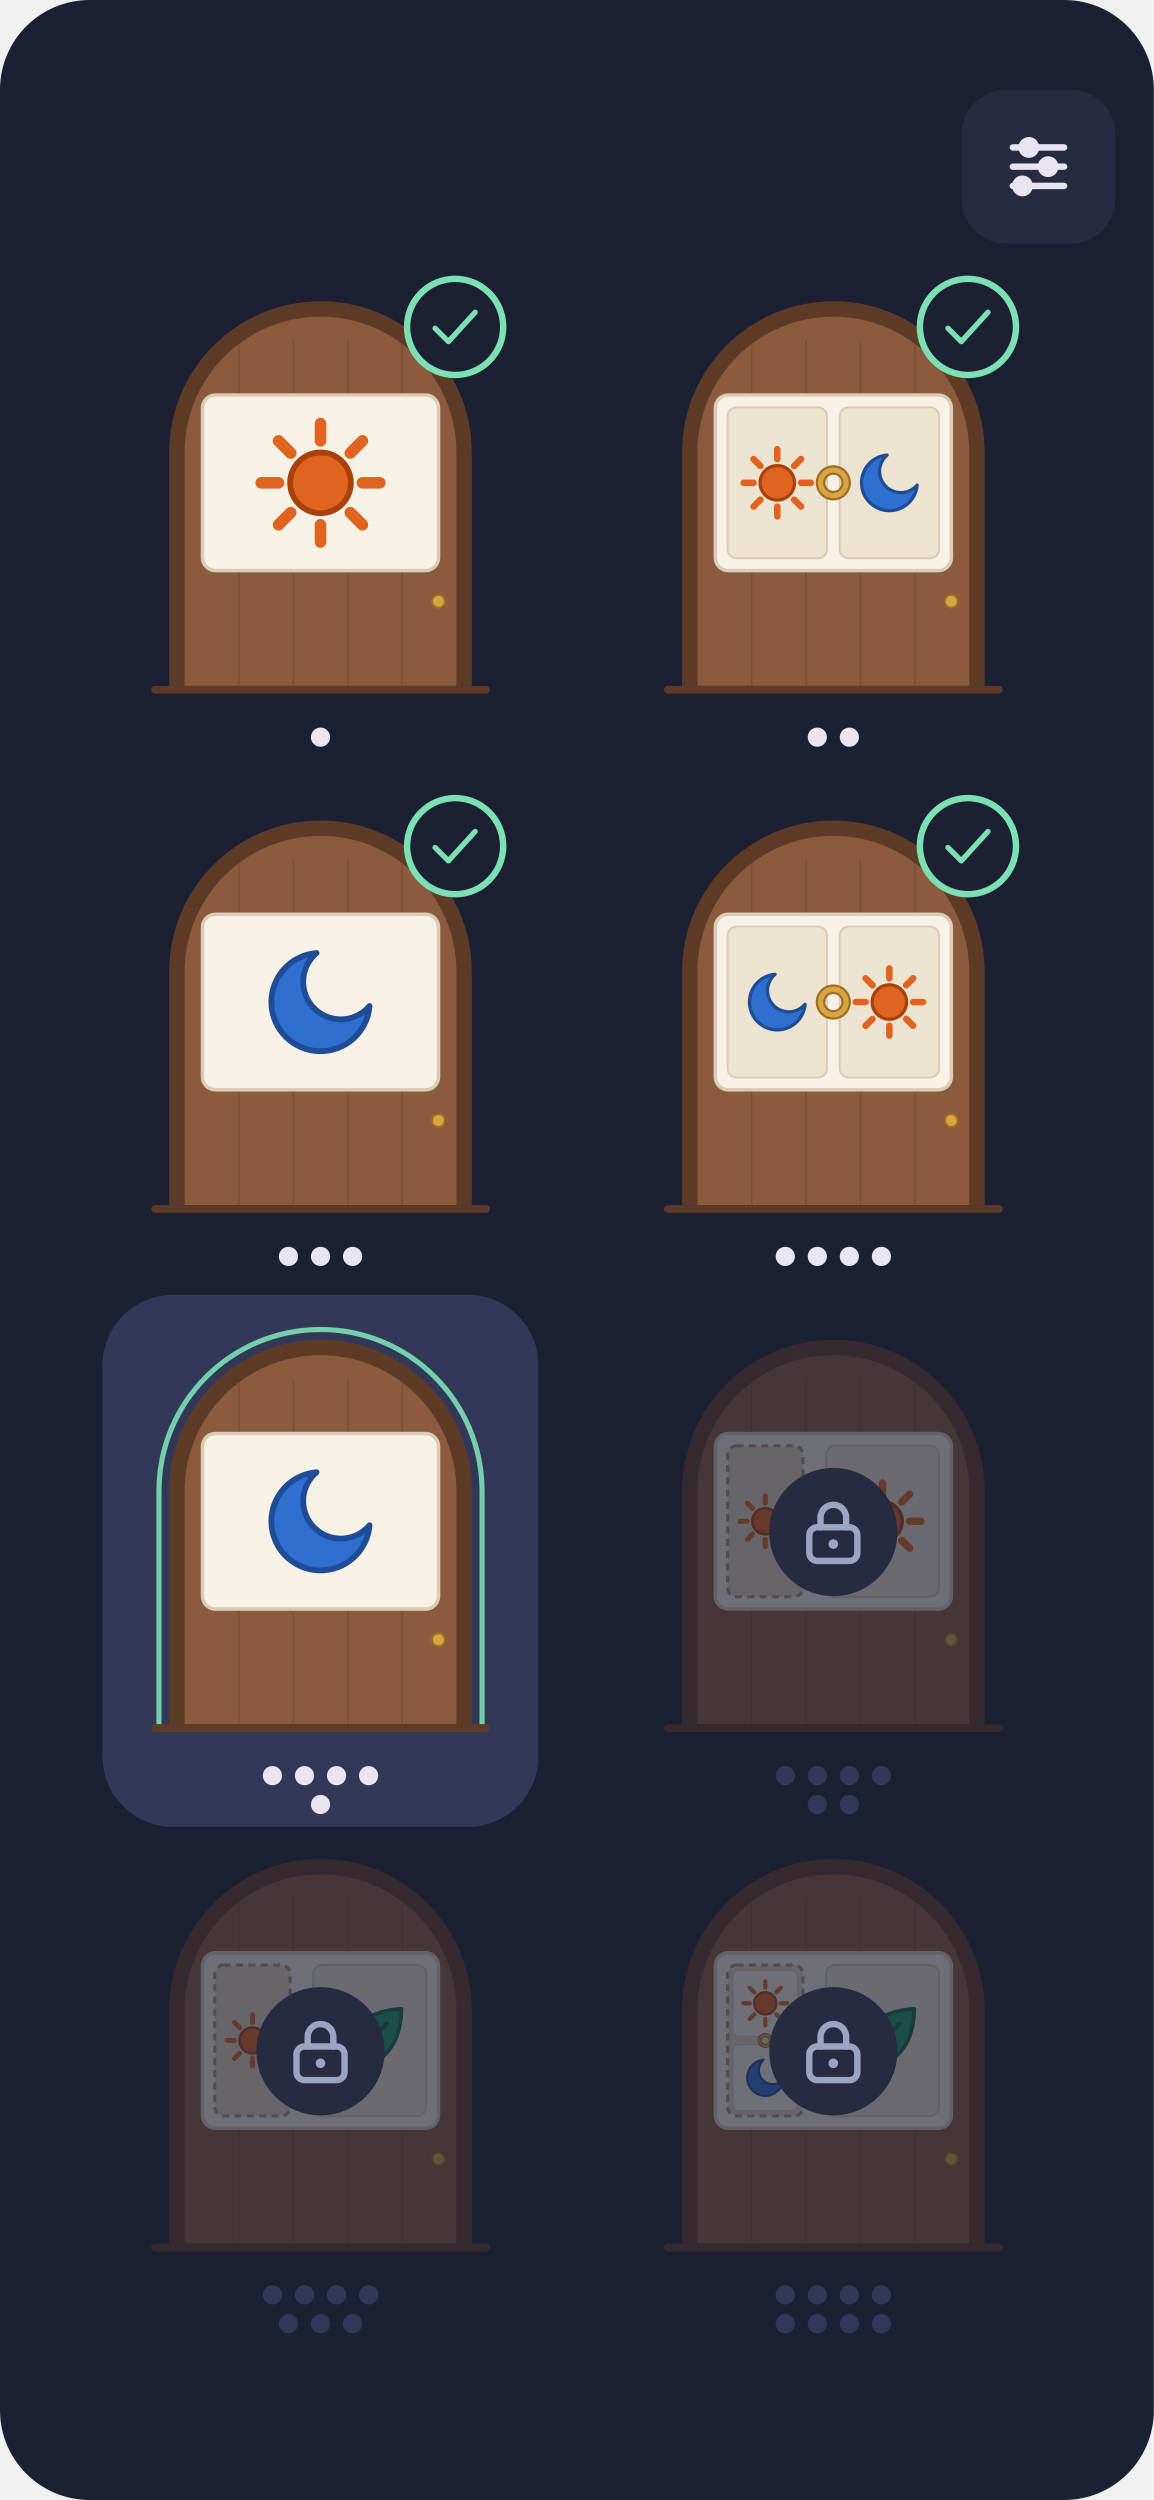
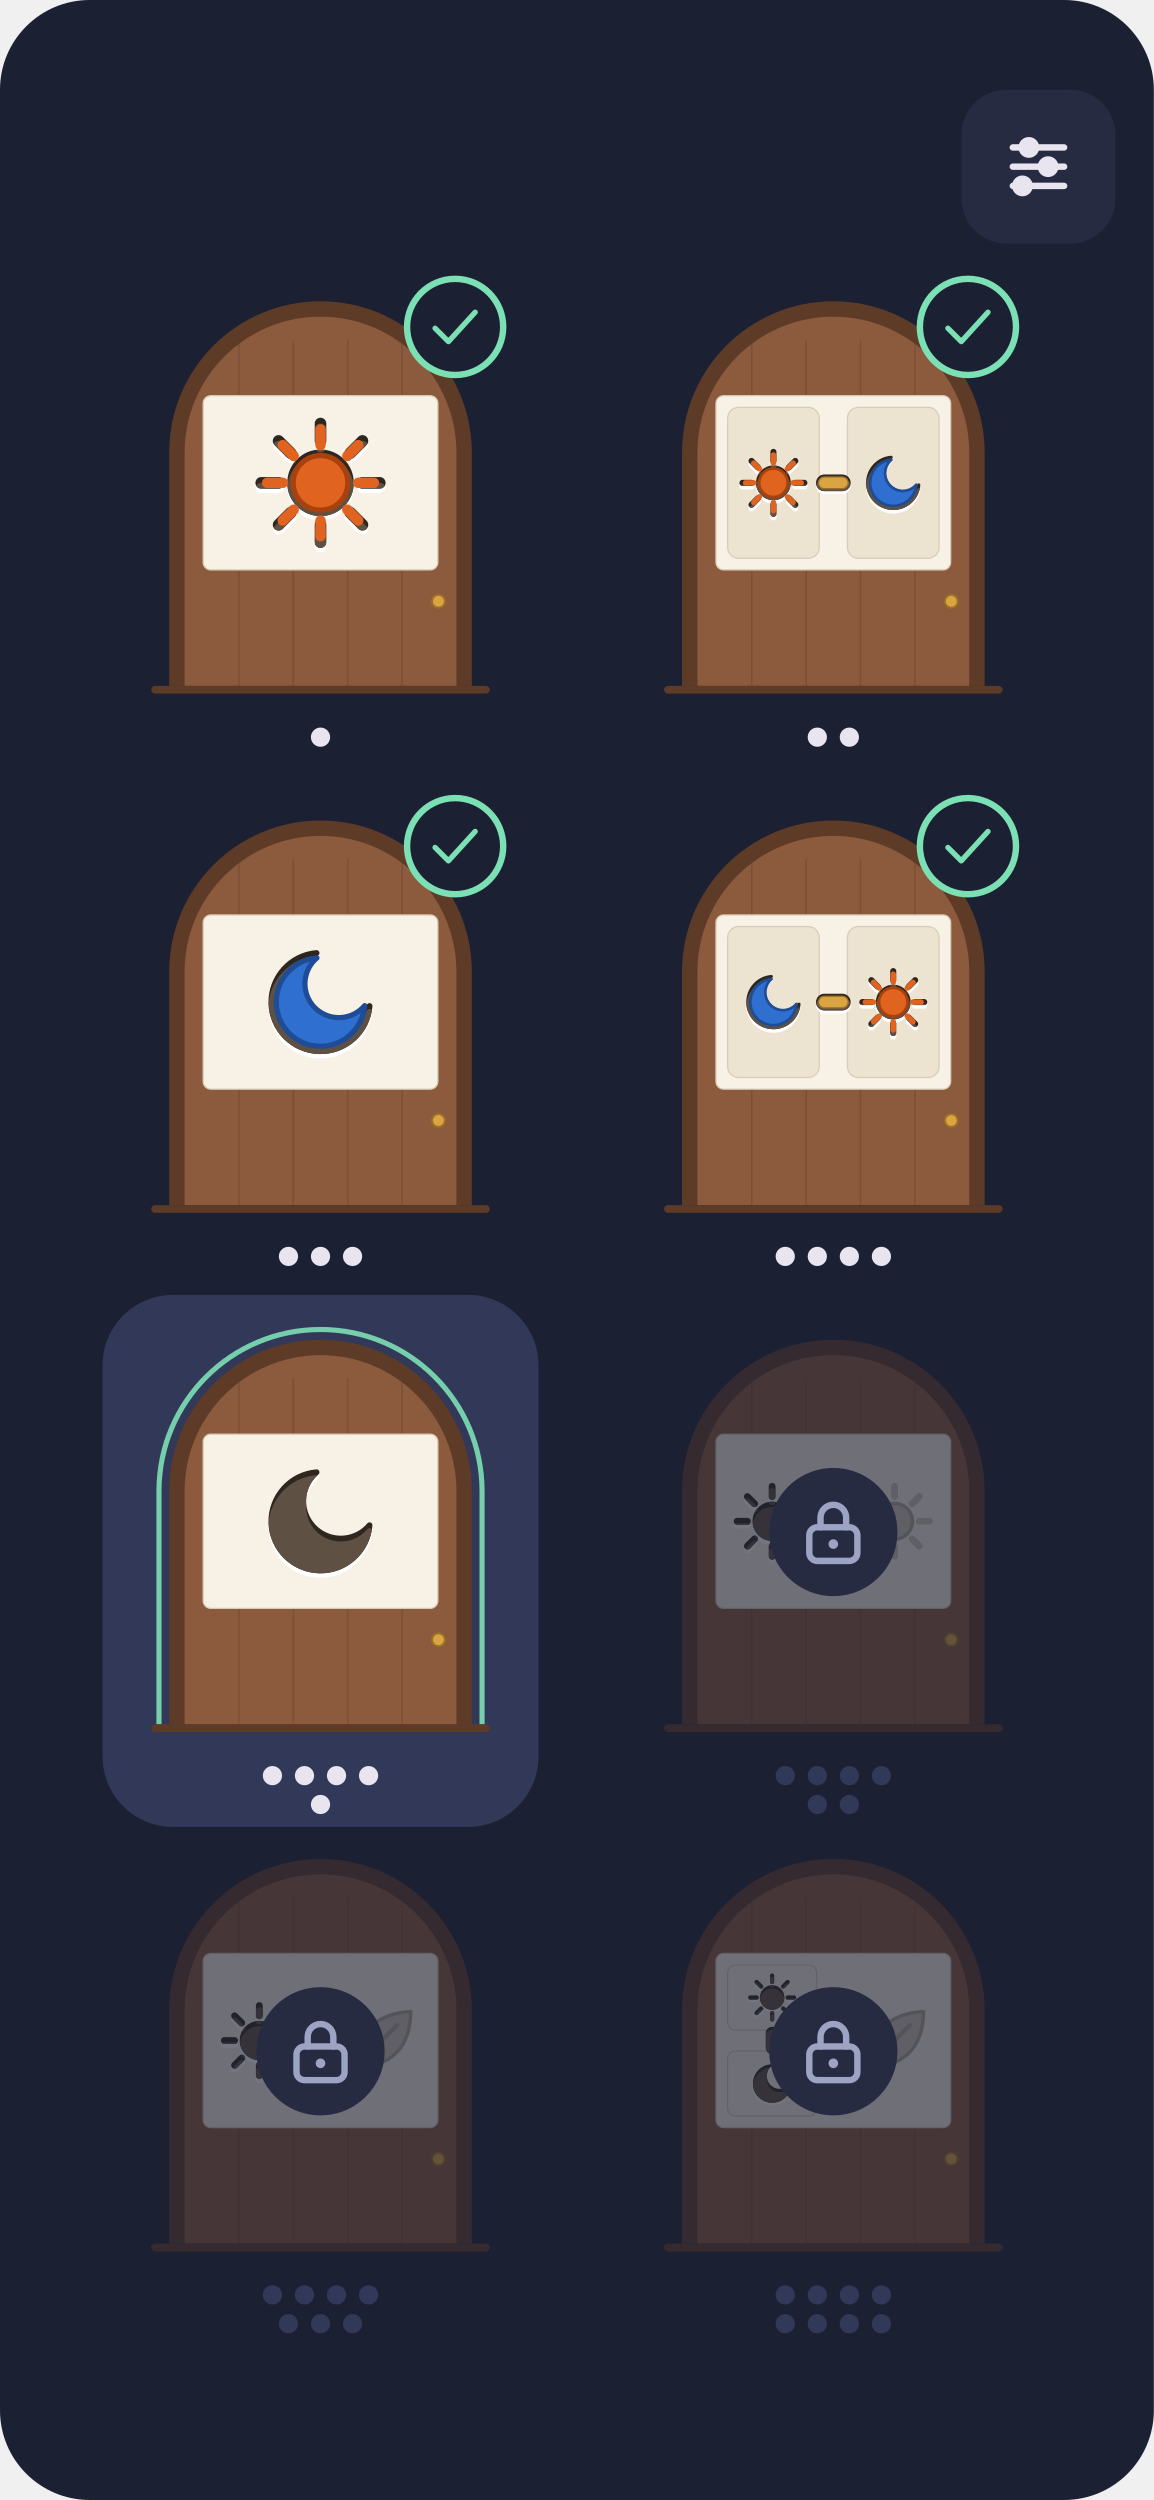
<svg xmlns="http://www.w3.org/2000/svg" viewBox="0 0 360 780" width="360" height="780">
  <rect width="360" height="780" rx="28" fill="#1C2033" />
  <rect x="300" y="28" width="48" height="48" rx="14" fill="#262B42" />
  <g transform="translate(312.00 40.00) scale(1)" fill="none" stroke="#E8E4F0" stroke-width="2" stroke-linecap="round" stroke-linejoin="round">
    <path d="M4 6h16M4 12h16M4 18h16" />
    <circle cx="9" cy="6" r="2.25" fill="#E8E4F0" />
    <circle cx="15" cy="12" r="2.25" fill="#E8E4F0" />
    <circle cx="7" cy="18" r="2.25" fill="#E8E4F0" />
  </g>
  <g transform="translate(100 214) scale(0.4) translate(-100 -214)">
    <path d="M-18.0 214V32.0a118.0 118.0 0 0 1 236 0V214Z" fill="#5E3B27" />
    <path d="M-6.0 214V32.0a106.0 106.0 0 0 1 212 0V214Z" fill="#8C5A3C" />
    <path d="M36.4 -56.0V214" stroke="#5E3B27" stroke-width="1.2" opacity=".35" />
    <path d="M78.8 -56.0V214" stroke="#5E3B27" stroke-width="1.2" opacity=".35" />
    <path d="M121.2 -56.0V214" stroke="#5E3B27" stroke-width="1.2" opacity=".35" />
    <path d="M163.6 -56.0V214" stroke="#5E3B27" stroke-width="1.2" opacity=".35" />
-     <rect x="7.96" y="-12.84" width="184.08" height="136.88" rx="10.00" fill="#F7F1E6" stroke="#D9CDB8" stroke-width="2.74" />
-     <g transform="translate(45.85 1.45) scale(2.2562)">
-       <path d="M24 3.5v6M24 38.5v6M3.5 24h6M38.5 24h6M9.5 9.5l4.2 4.2M34.3 34.3l4.2 4.2M9.5 38.5l4.2-4.2M34.3 13.7l4.2-4.2" fill="none" stroke="#E0631F" stroke-width="4" stroke-linecap="round" />
-       <circle cx="24" cy="24" r="10.5" fill="#E0631F" stroke="#A8410C" stroke-width="2" />
-     </g>
+     <svg x="7.96" y="-12.84" width="184.08" height="136.88" viewBox="0 0 184.08 136.88">
+       <rect x="0.5" y="0.5" width="183.08" height="135.88" rx="6" fill="#F7F1E6" stroke="#D9CDB8" />
+       <g class="cut">
+         <mask id="kd-cut-80" maskUnits="userSpaceOnUse" x="-1000" y="-1000" width="3000" height="3000">
+           <g transform="translate(37.89 14.29) scale(2.2562)">
+             <path d="M24 3.5v6M24 38.5v6M3.5 24h6M38.5 24h6M9.5 9.5l4.2 4.2M34.3 34.3l4.2 4.2M9.5 38.5l4.2-4.2M34.3 13.7l4.2-4.2" fill="none" stroke="#fff" stroke-width="4" stroke-linecap="round" />
+             <circle cx="24" cy="24" r="10.5" fill="#fff" stroke="#fff" stroke-width="2" />
+           </g>
+         </mask>
+         <g transform="translate(37.89 17.79) scale(2.2562)">
+           <path d="M24 3.5v6M24 38.5v6M3.5 24h6M38.5 24h6M9.5 9.5l4.2 4.2M34.3 34.3l4.2 4.2M9.5 38.5l4.2-4.2M34.3 13.7l4.2-4.2" fill="none" stroke="#FFFFFF" stroke-width="4" stroke-linecap="round" />
+           <circle cx="24" cy="24" r="10.5" fill="#FFFFFF" stroke="#FFFFFF" stroke-width="2" />
+         </g>
+         <g transform="translate(37.89 14.29) scale(2.2562)">
+           <path d="M24 3.5v6M24 38.5v6M3.5 24h6M38.5 24h6M9.5 9.5l4.2 4.2M34.3 34.3l4.2 4.2M9.5 38.5l4.2-4.2M34.3 13.7l4.2-4.2" fill="none" stroke="#2E261F" stroke-width="4" stroke-linecap="round" />
+           <circle cx="24" cy="24" r="10.5" fill="#2E261F" stroke="#2E261F" stroke-width="2" />
+         </g>
+         <g mask="url(#kd-cut-80)">
+           <g transform="translate(37.89 18.84) scale(2.2562)">
+             <path d="M24 3.5v6M24 38.5v6M3.5 24h6M38.5 24h6M9.5 9.5l4.2 4.2M34.3 34.3l4.2 4.2M9.5 38.5l4.2-4.2M34.3 13.7l4.2-4.2" fill="none" stroke="#5E5143" stroke-width="4" stroke-linecap="round" />
+             <circle cx="24" cy="24" r="10.5" fill="#5E5143" stroke="#5E5143" stroke-width="2" />
+           </g>
+         </g>
+         <g class="seated">
+           <g transform="translate(43.31 19.71) scale(2.0306)">
+             <path d="M24 3.5v6M24 38.5v6M3.5 24h6M38.5 24h6M9.5 9.5l4.2 4.2M34.3 34.3l4.2 4.2M9.5 38.5l4.2-4.2M34.3 13.7l4.2-4.2" fill="none" stroke="#E0631F" stroke-width="4" stroke-linecap="round" />
+             <circle cx="24" cy="24" r="10.5" fill="#E0631F" stroke="#A8410C" stroke-width="2" />
+           </g>
+         </g>
+       </g>
+     </svg>
    <circle cx="192.0" cy="148.0" r="5" fill="#D9A441" stroke="#9C7024" stroke-width="1.5" />
    <rect x="-32.0" y="214" width="264" height="6" rx="3" fill="#5E3B27" />
  </g>
  <circle cx="142" cy="102" r="15" fill="#1C2033" stroke="#7CE0B5" stroke-width="2" />
  <g transform="translate(132.00 92.00) scale(0.8333)" fill="none" stroke="#7CE0B5" stroke-width="2" stroke-linecap="round" stroke-linejoin="round">
    <path d="M4.5 12.5l5 5 10-11" />
  </g>
  <circle cx="100" cy="230" r="3" fill="#E8E4F0" />
  <g transform="translate(260 214) scale(0.4) translate(-260 -214)">
    <path d="M142.0 214V32.0a118.0 118.0 0 0 1 236 0V214Z" fill="#5E3B27" />
    <path d="M154.0 214V32.0a106.0 106.0 0 0 1 212 0V214Z" fill="#8C5A3C" />
    <path d="M196.4 -56.0V214" stroke="#5E3B27" stroke-width="1.2" opacity=".35" />
    <path d="M238.8 -56.0V214" stroke="#5E3B27" stroke-width="1.2" opacity=".35" />
    <path d="M281.2 -56.0V214" stroke="#5E3B27" stroke-width="1.2" opacity=".35" />
    <path d="M323.6 -56.0V214" stroke="#5E3B27" stroke-width="1.2" opacity=".35" />
-     <rect x="167.96" y="-12.84" width="184.08" height="136.88" rx="10.00" fill="#F7F1E6" stroke="#D9CDB8" stroke-width="2.74" />
-     <rect x="177.54" y="-3.26" width="77.51" height="117.72" rx="7.00" fill="#EDE3D1" stroke="#D9CDB8" stroke-width="1.55" />
-     <g transform="translate(185.63 24.94) scale(1.2776)">
-       <path d="M24 3.5v6M24 38.5v6M3.5 24h6M38.5 24h6M9.5 9.5l4.2 4.2M34.3 34.3l4.2 4.2M9.5 38.5l4.2-4.2M34.3 13.7l4.2-4.2" fill="none" stroke="#E0631F" stroke-width="4" stroke-linecap="round" />
-       <circle cx="24" cy="24" r="10.5" fill="#E0631F" stroke="#A8410C" stroke-width="2" />
-     </g>
-     <rect x="264.95" y="-3.26" width="77.51" height="117.72" rx="7.00" fill="#EDE3D1" stroke="#D9CDB8" stroke-width="1.55" />
-     <g transform="translate(273.04 24.94) scale(1.2776)">
-       <path d="M22.63 7.05A17 17 0 1 0 40.95 25.37A13 13 0 1 1 22.63 7.05Z" fill="#2F6FD0" stroke="#1E4C96" stroke-width="2" stroke-linejoin="round" />
-     </g>
-     <circle cx="260.00" cy="55.60" r="10.01" fill="none" stroke="#9C7024" stroke-width="7.50" />
-     <circle cx="260.00" cy="55.60" r="10.01" fill="none" stroke="#D9A441" stroke-width="4.00" />
+     <svg x="167.96" y="-12.84" width="184.08" height="136.88" viewBox="0 0 184.08 136.88">
+       <rect x="0.5" y="0.5" width="183.08" height="135.88" rx="6" fill="#F7F1E6" stroke="#D9CDB8" />
+       <g class="pair">
+         <rect x="9.58" y="9.58" width="71.46" height="117.72" rx="8.58" fill="#EDE3D1" stroke="#D9CDB8" />
+         <g class="cut">
+           <mask id="kd-cut-82" maskUnits="userSpaceOnUse" x="-1000" y="-1000" width="3000" height="3000">
+             <g transform="translate(17.04 40.17) scale(1.1779)">
+               <path d="M24 3.5v6M24 38.5v6M3.5 24h6M38.5 24h6M9.5 9.5l4.2 4.2M34.3 34.3l4.2 4.2M9.5 38.5l4.2-4.2M34.3 13.7l4.2-4.2" fill="none" stroke="#fff" stroke-width="4" stroke-linecap="round" />
+               <circle cx="24" cy="24" r="10.5" fill="#fff" stroke="#fff" stroke-width="2" />
+             </g>
+           </mask>
+           <g transform="translate(17.04 43) scale(1.1779)">
+             <path d="M24 3.5v6M24 38.5v6M3.5 24h6M38.5 24h6M9.5 9.5l4.2 4.2M34.3 34.3l4.2 4.2M9.5 38.5l4.2-4.2M34.3 13.7l4.2-4.2" fill="none" stroke="#FFFFFF" stroke-width="4" stroke-linecap="round" />
+             <circle cx="24" cy="24" r="10.5" fill="#FFFFFF" stroke="#FFFFFF" stroke-width="2" />
+           </g>
+           <g transform="translate(17.04 40.17) scale(1.1779)">
+             <path d="M24 3.5v6M24 38.5v6M3.5 24h6M38.5 24h6M9.5 9.5l4.2 4.2M34.3 34.3l4.2 4.2M9.5 38.5l4.2-4.2M34.3 13.7l4.2-4.2" fill="none" stroke="#2E261F" stroke-width="4" stroke-linecap="round" />
+             <circle cx="24" cy="24" r="10.5" fill="#2E261F" stroke="#2E261F" stroke-width="2" />
+           </g>
+           <g mask="url(#kd-cut-82)">
+             <g transform="translate(17.04 43.85) scale(1.1779)">
+               <path d="M24 3.5v6M24 38.5v6M3.5 24h6M38.5 24h6M9.5 9.5l4.2 4.2M34.3 34.3l4.2 4.2M9.5 38.5l4.2-4.2M34.3 13.7l4.2-4.2" fill="none" stroke="#5E5143" stroke-width="4" stroke-linecap="round" />
+               <circle cx="24" cy="24" r="10.5" fill="#5E5143" stroke="#5E5143" stroke-width="2" />
+             </g>
+           </g>
+           <g class="seated">
+             <g transform="translate(19.87 43) scale(1.0601)">
+               <path d="M24 3.5v6M24 38.5v6M3.5 24h6M38.5 24h6M9.5 9.5l4.2 4.2M34.3 34.3l4.2 4.2M9.5 38.5l4.2-4.2M34.3 13.7l4.2-4.2" fill="none" stroke="#E0631F" stroke-width="4" stroke-linecap="round" />
+               <circle cx="24" cy="24" r="10.5" fill="#E0631F" stroke="#A8410C" stroke-width="2" />
+             </g>
+           </g>
+         </g>
+         <rect x="103.04" y="9.58" width="71.46" height="117.72" rx="8.58" fill="#EDE3D1" stroke="#D9CDB8" />
+         <g class="cut">
+           <mask id="kd-cut-83" maskUnits="userSpaceOnUse" x="-1000" y="-1000" width="3000" height="3000">
+             <g transform="translate(110.5 40.17) scale(1.1779)">
+               <path d="M22.63 7.05A17 17 0 1 0 40.95 25.37A13 13 0 1 1 22.63 7.05Z" fill="#fff" stroke="#fff" stroke-width="2" stroke-linejoin="round" />
+             </g>
+           </mask>
+           <g transform="translate(110.5 43) scale(1.1779)">
+             <path d="M22.63 7.05A17 17 0 1 0 40.95 25.37A13 13 0 1 1 22.63 7.05Z" fill="#FFFFFF" stroke="#FFFFFF" stroke-width="2" stroke-linejoin="round" />
+           </g>
+           <g transform="translate(110.5 40.17) scale(1.1779)">
+             <path d="M22.63 7.05A17 17 0 1 0 40.95 25.37A13 13 0 1 1 22.63 7.05Z" fill="#2E261F" stroke="#2E261F" stroke-width="2" stroke-linejoin="round" />
+           </g>
+           <g mask="url(#kd-cut-83)">
+             <g transform="translate(110.5 43.85) scale(1.1779)">
+               <path d="M22.63 7.05A17 17 0 1 0 40.95 25.37A13 13 0 1 1 22.63 7.05Z" fill="#5E5143" stroke="#5E5143" stroke-width="2" stroke-linejoin="round" />
+             </g>
+           </g>
+           <g class="seated">
+             <g transform="translate(113.33 43) scale(1.0601)">
+               <path d="M22.63 7.05A17 17 0 1 0 40.95 25.37A13 13 0 1 1 22.63 7.05Z" fill="#2F6FD0" stroke="#1E4C96" stroke-width="2" stroke-linejoin="round" />
+             </g>
+           </g>
+         </g>
+         <g class="bridge">
+           <mask id="kd-cut-81" maskUnits="userSpaceOnUse" x="-1000" y="-1000" width="3000" height="3000">
+             <rect x="79.04" y="62.44" width="26" height="12" rx="6" fill="#fff" stroke="#fff" stroke-width="1" />
+           </mask>
+           <rect x="79.04" y="64.84" width="26" height="12" rx="6" fill="#FFFFFF" stroke="#FFFFFF" stroke-width="1" />
+           <rect x="79.04" y="62.44" width="26" height="12" rx="6" fill="#2E261F" stroke="#2E261F" stroke-width="1" />
+           <g mask="url(#kd-cut-81)">
+             <rect x="79.04" y="65.56" width="26" height="12" rx="6" fill="#5E5143" stroke="#5E5143" stroke-width="1" />
+           </g>
+           <g class="seated">
+             <rect x="80.48" y="63.88" width="23.12" height="9.12" rx="4.56" fill="#D9A441" stroke="#9C7024" stroke-width="1" />
+           </g>
+         </g>
+       </g>
+     </svg>
    <circle cx="352.0" cy="148.0" r="5" fill="#D9A441" stroke="#9C7024" stroke-width="1.5" />
    <rect x="128.0" y="214" width="264" height="6" rx="3" fill="#5E3B27" />
  </g>
  <circle cx="302" cy="102" r="15" fill="#1C2033" stroke="#7CE0B5" stroke-width="2" />
  <g transform="translate(292.00 92.00) scale(0.8333)" fill="none" stroke="#7CE0B5" stroke-width="2" stroke-linecap="round" stroke-linejoin="round">
    <path d="M4.5 12.5l5 5 10-11" />
  </g>
  <circle cx="255" cy="230" r="3" fill="#E8E4F0" />
  <circle cx="265" cy="230" r="3" fill="#E8E4F0" />
  <g transform="translate(100 376) scale(0.4) translate(-100 -376)">
    <path d="M-18.0 376V194.0a118.0 118.0 0 0 1 236 0V376Z" fill="#5E3B27" />
    <path d="M-6.0 376V194.0a106.0 106.0 0 0 1 212 0V376Z" fill="#8C5A3C" />
    <path d="M36.4 106.0V376" stroke="#5E3B27" stroke-width="1.2" opacity=".35" />
    <path d="M78.8 106.0V376" stroke="#5E3B27" stroke-width="1.2" opacity=".35" />
    <path d="M121.2 106.0V376" stroke="#5E3B27" stroke-width="1.2" opacity=".35" />
    <path d="M163.6 106.0V376" stroke="#5E3B27" stroke-width="1.2" opacity=".35" />
-     <rect x="7.96" y="149.16" width="184.08" height="136.88" rx="10.00" fill="#F7F1E6" stroke="#D9CDB8" stroke-width="2.74" />
-     <g transform="translate(45.85 163.45) scale(2.2562)">
-       <path d="M22.63 7.05A17 17 0 1 0 40.95 25.37A13 13 0 1 1 22.63 7.05Z" fill="#2F6FD0" stroke="#1E4C96" stroke-width="2" stroke-linejoin="round" />
-     </g>
+     <svg x="7.96" y="149.16" width="184.08" height="136.88" viewBox="0 0 184.08 136.88">
+       <rect x="0.5" y="0.5" width="183.08" height="135.88" rx="6" fill="#F7F1E6" stroke="#D9CDB8" />
+       <g class="cut">
+         <mask id="kd-cut-84" maskUnits="userSpaceOnUse" x="-1000" y="-1000" width="3000" height="3000">
+           <g transform="translate(37.89 14.29) scale(2.2562)">
+             <path d="M22.63 7.05A17 17 0 1 0 40.95 25.37A13 13 0 1 1 22.63 7.05Z" fill="#fff" stroke="#fff" stroke-width="2" stroke-linejoin="round" />
+           </g>
+         </mask>
+         <g transform="translate(37.89 17.79) scale(2.2562)">
+           <path d="M22.63 7.05A17 17 0 1 0 40.95 25.37A13 13 0 1 1 22.63 7.05Z" fill="#FFFFFF" stroke="#FFFFFF" stroke-width="2" stroke-linejoin="round" />
+         </g>
+         <g transform="translate(37.89 14.29) scale(2.2562)">
+           <path d="M22.63 7.05A17 17 0 1 0 40.95 25.37A13 13 0 1 1 22.63 7.05Z" fill="#2E261F" stroke="#2E261F" stroke-width="2" stroke-linejoin="round" />
+         </g>
+         <g mask="url(#kd-cut-84)">
+           <g transform="translate(37.89 18.84) scale(2.2562)">
+             <path d="M22.63 7.05A17 17 0 1 0 40.95 25.37A13 13 0 1 1 22.63 7.05Z" fill="#5E5143" stroke="#5E5143" stroke-width="2" stroke-linejoin="round" />
+           </g>
+         </g>
+         <g class="seated">
+           <g transform="translate(43.31 19.71) scale(2.0306)">
+             <path d="M22.63 7.05A17 17 0 1 0 40.95 25.37A13 13 0 1 1 22.63 7.05Z" fill="#2F6FD0" stroke="#1E4C96" stroke-width="2" stroke-linejoin="round" />
+           </g>
+         </g>
+       </g>
+     </svg>
    <circle cx="192.0" cy="310.0" r="5" fill="#D9A441" stroke="#9C7024" stroke-width="1.5" />
    <rect x="-32.0" y="376" width="264" height="6" rx="3" fill="#5E3B27" />
  </g>
  <circle cx="142" cy="264" r="15" fill="#1C2033" stroke="#7CE0B5" stroke-width="2" />
  <g transform="translate(132.00 254.00) scale(0.8333)" fill="none" stroke="#7CE0B5" stroke-width="2" stroke-linecap="round" stroke-linejoin="round">
    <path d="M4.5 12.5l5 5 10-11" />
  </g>
  <circle cx="90" cy="392" r="3" fill="#E8E4F0" />
  <circle cx="100" cy="392" r="3" fill="#E8E4F0" />
  <circle cx="110" cy="392" r="3" fill="#E8E4F0" />
  <g transform="translate(260 376) scale(0.4) translate(-260 -376)">
    <path d="M142.0 376V194.0a118.0 118.0 0 0 1 236 0V376Z" fill="#5E3B27" />
    <path d="M154.0 376V194.0a106.0 106.0 0 0 1 212 0V376Z" fill="#8C5A3C" />
    <path d="M196.4 106.0V376" stroke="#5E3B27" stroke-width="1.2" opacity=".35" />
    <path d="M238.8 106.0V376" stroke="#5E3B27" stroke-width="1.2" opacity=".35" />
    <path d="M281.2 106.0V376" stroke="#5E3B27" stroke-width="1.2" opacity=".35" />
    <path d="M323.6 106.0V376" stroke="#5E3B27" stroke-width="1.2" opacity=".35" />
-     <rect x="167.96" y="149.16" width="184.08" height="136.88" rx="10.00" fill="#F7F1E6" stroke="#D9CDB8" stroke-width="2.74" />
-     <rect x="177.54" y="158.74" width="77.51" height="117.72" rx="7.00" fill="#EDE3D1" stroke="#D9CDB8" stroke-width="1.55" />
-     <g transform="translate(185.63 186.94) scale(1.2776)">
-       <path d="M22.63 7.05A17 17 0 1 0 40.95 25.37A13 13 0 1 1 22.63 7.05Z" fill="#2F6FD0" stroke="#1E4C96" stroke-width="2" stroke-linejoin="round" />
-     </g>
-     <rect x="264.95" y="158.74" width="77.51" height="117.72" rx="7.00" fill="#EDE3D1" stroke="#D9CDB8" stroke-width="1.55" />
-     <g transform="translate(273.04 186.94) scale(1.2776)">
-       <path d="M24 3.5v6M24 38.5v6M3.5 24h6M38.5 24h6M9.5 9.5l4.2 4.2M34.3 34.3l4.2 4.2M9.5 38.5l4.2-4.2M34.3 13.7l4.2-4.2" fill="none" stroke="#E0631F" stroke-width="4" stroke-linecap="round" />
-       <circle cx="24" cy="24" r="10.5" fill="#E0631F" stroke="#A8410C" stroke-width="2" />
-     </g>
-     <circle cx="260.00" cy="217.60" r="10.01" fill="none" stroke="#9C7024" stroke-width="7.50" />
-     <circle cx="260.00" cy="217.60" r="10.01" fill="none" stroke="#D9A441" stroke-width="4.00" />
+     <svg x="167.96" y="149.16" width="184.08" height="136.88" viewBox="0 0 184.08 136.88">
+       <rect x="0.5" y="0.5" width="183.08" height="135.88" rx="6" fill="#F7F1E6" stroke="#D9CDB8" />
+       <g class="pair">
+         <rect x="9.58" y="9.58" width="71.46" height="117.72" rx="8.58" fill="#EDE3D1" stroke="#D9CDB8" />
+         <g class="cut">
+           <mask id="kd-cut-86" maskUnits="userSpaceOnUse" x="-1000" y="-1000" width="3000" height="3000">
+             <g transform="translate(17.04 40.17) scale(1.1779)">
+               <path d="M22.63 7.05A17 17 0 1 0 40.95 25.37A13 13 0 1 1 22.63 7.05Z" fill="#fff" stroke="#fff" stroke-width="2" stroke-linejoin="round" />
+             </g>
+           </mask>
+           <g transform="translate(17.04 43) scale(1.1779)">
+             <path d="M22.63 7.05A17 17 0 1 0 40.95 25.37A13 13 0 1 1 22.63 7.05Z" fill="#FFFFFF" stroke="#FFFFFF" stroke-width="2" stroke-linejoin="round" />
+           </g>
+           <g transform="translate(17.04 40.17) scale(1.1779)">
+             <path d="M22.63 7.05A17 17 0 1 0 40.95 25.37A13 13 0 1 1 22.63 7.05Z" fill="#2E261F" stroke="#2E261F" stroke-width="2" stroke-linejoin="round" />
+           </g>
+           <g mask="url(#kd-cut-86)">
+             <g transform="translate(17.04 43.85) scale(1.1779)">
+               <path d="M22.63 7.05A17 17 0 1 0 40.95 25.37A13 13 0 1 1 22.63 7.05Z" fill="#5E5143" stroke="#5E5143" stroke-width="2" stroke-linejoin="round" />
+             </g>
+           </g>
+           <g class="seated">
+             <g transform="translate(19.87 43) scale(1.0601)">
+               <path d="M22.63 7.05A17 17 0 1 0 40.95 25.37A13 13 0 1 1 22.63 7.05Z" fill="#2F6FD0" stroke="#1E4C96" stroke-width="2" stroke-linejoin="round" />
+             </g>
+           </g>
+         </g>
+         <rect x="103.04" y="9.58" width="71.46" height="117.72" rx="8.58" fill="#EDE3D1" stroke="#D9CDB8" />
+         <g class="cut">
+           <mask id="kd-cut-87" maskUnits="userSpaceOnUse" x="-1000" y="-1000" width="3000" height="3000">
+             <g transform="translate(110.5 40.17) scale(1.1779)">
+               <path d="M24 3.5v6M24 38.5v6M3.5 24h6M38.5 24h6M9.5 9.5l4.2 4.2M34.3 34.3l4.2 4.2M9.5 38.5l4.2-4.2M34.3 13.7l4.2-4.2" fill="none" stroke="#fff" stroke-width="4" stroke-linecap="round" />
+               <circle cx="24" cy="24" r="10.5" fill="#fff" stroke="#fff" stroke-width="2" />
+             </g>
+           </mask>
+           <g transform="translate(110.5 43) scale(1.1779)">
+             <path d="M24 3.5v6M24 38.5v6M3.5 24h6M38.5 24h6M9.5 9.5l4.2 4.2M34.3 34.3l4.2 4.2M9.5 38.5l4.2-4.2M34.3 13.7l4.2-4.2" fill="none" stroke="#FFFFFF" stroke-width="4" stroke-linecap="round" />
+             <circle cx="24" cy="24" r="10.5" fill="#FFFFFF" stroke="#FFFFFF" stroke-width="2" />
+           </g>
+           <g transform="translate(110.5 40.17) scale(1.1779)">
+             <path d="M24 3.5v6M24 38.5v6M3.5 24h6M38.5 24h6M9.5 9.5l4.2 4.2M34.3 34.3l4.2 4.2M9.5 38.5l4.2-4.2M34.3 13.7l4.2-4.2" fill="none" stroke="#2E261F" stroke-width="4" stroke-linecap="round" />
+             <circle cx="24" cy="24" r="10.5" fill="#2E261F" stroke="#2E261F" stroke-width="2" />
+           </g>
+           <g mask="url(#kd-cut-87)">
+             <g transform="translate(110.5 43.85) scale(1.1779)">
+               <path d="M24 3.5v6M24 38.5v6M3.5 24h6M38.5 24h6M9.5 9.5l4.2 4.2M34.3 34.3l4.2 4.2M9.5 38.5l4.2-4.2M34.3 13.7l4.2-4.2" fill="none" stroke="#5E5143" stroke-width="4" stroke-linecap="round" />
+               <circle cx="24" cy="24" r="10.5" fill="#5E5143" stroke="#5E5143" stroke-width="2" />
+             </g>
+           </g>
+           <g class="seated">
+             <g transform="translate(113.33 43) scale(1.0601)">
+               <path d="M24 3.5v6M24 38.5v6M3.5 24h6M38.5 24h6M9.5 9.5l4.2 4.2M34.3 34.3l4.2 4.2M9.5 38.5l4.2-4.2M34.3 13.7l4.2-4.2" fill="none" stroke="#E0631F" stroke-width="4" stroke-linecap="round" />
+               <circle cx="24" cy="24" r="10.5" fill="#E0631F" stroke="#A8410C" stroke-width="2" />
+             </g>
+           </g>
+         </g>
+         <g class="bridge">
+           <mask id="kd-cut-85" maskUnits="userSpaceOnUse" x="-1000" y="-1000" width="3000" height="3000">
+             <rect x="79.04" y="62.44" width="26" height="12" rx="6" fill="#fff" stroke="#fff" stroke-width="1" />
+           </mask>
+           <rect x="79.04" y="64.84" width="26" height="12" rx="6" fill="#FFFFFF" stroke="#FFFFFF" stroke-width="1" />
+           <rect x="79.04" y="62.44" width="26" height="12" rx="6" fill="#2E261F" stroke="#2E261F" stroke-width="1" />
+           <g mask="url(#kd-cut-85)">
+             <rect x="79.04" y="65.56" width="26" height="12" rx="6" fill="#5E5143" stroke="#5E5143" stroke-width="1" />
+           </g>
+           <g class="seated">
+             <rect x="80.48" y="63.88" width="23.12" height="9.12" rx="4.56" fill="#D9A441" stroke="#9C7024" stroke-width="1" />
+           </g>
+         </g>
+       </g>
+     </svg>
    <circle cx="352.0" cy="310.0" r="5" fill="#D9A441" stroke="#9C7024" stroke-width="1.5" />
    <rect x="128.0" y="376" width="264" height="6" rx="3" fill="#5E3B27" />
  </g>
  <circle cx="302" cy="264" r="15" fill="#1C2033" stroke="#7CE0B5" stroke-width="2" />
  <g transform="translate(292.00 254.00) scale(0.8333)" fill="none" stroke="#7CE0B5" stroke-width="2" stroke-linecap="round" stroke-linejoin="round">
    <path d="M4.5 12.5l5 5 10-11" />
  </g>
  <circle cx="245" cy="392" r="3" fill="#E8E4F0" />
  <circle cx="255" cy="392" r="3" fill="#E8E4F0" />
  <circle cx="265" cy="392" r="3" fill="#E8E4F0" />
  <circle cx="275" cy="392" r="3" fill="#E8E4F0" />
  <rect x="32" y="404" width="136" height="166" rx="22" fill="#323857" />
  <g transform="translate(100 538) scale(0.4) translate(-100 -538)">
    <path d="M-26.0 538V356.0a126.0 126.0 0 0 1 252 0V538" fill="none" stroke="#7CE0B5" stroke-width="4" opacity=".9" />
    <path d="M-18.0 538V356.0a118.0 118.0 0 0 1 236 0V538Z" fill="#5E3B27" />
    <path d="M-6.0 538V356.0a106.0 106.0 0 0 1 212 0V538Z" fill="#8C5A3C" />
    <path d="M36.4 268.0V538" stroke="#5E3B27" stroke-width="1.2" opacity=".35" />
    <path d="M78.8 268.0V538" stroke="#5E3B27" stroke-width="1.2" opacity=".35" />
    <path d="M121.2 268.0V538" stroke="#5E3B27" stroke-width="1.2" opacity=".35" />
    <path d="M163.6 268.0V538" stroke="#5E3B27" stroke-width="1.2" opacity=".35" />
-     <rect x="7.96" y="311.16" width="184.08" height="136.88" rx="10.00" fill="#F7F1E6" stroke="#D9CDB8" stroke-width="2.74" />
-     <g transform="translate(45.85 325.45) scale(2.2562)">
-       <path d="M22.63 7.05A17 17 0 1 0 40.95 25.37A13 13 0 1 1 22.63 7.05Z" fill="#2F6FD0" stroke="#1E4C96" stroke-width="2" stroke-linejoin="round" />
-     </g>
+     <svg x="7.96" y="311.16" width="184.08" height="136.88" viewBox="0 0 184.08 136.88">
+       <rect x="0.5" y="0.5" width="183.08" height="135.88" rx="6" fill="#F7F1E6" stroke="#D9CDB8" />
+       <g class="cut">
+         <mask id="kd-cut-88" maskUnits="userSpaceOnUse" x="-1000" y="-1000" width="3000" height="3000">
+           <g transform="translate(37.89 14.29) scale(2.2562)">
+             <path d="M22.63 7.05A17 17 0 1 0 40.95 25.37A13 13 0 1 1 22.63 7.05Z" fill="#fff" stroke="#fff" stroke-width="2" stroke-linejoin="round" />
+           </g>
+         </mask>
+         <g transform="translate(37.89 17.79) scale(2.2562)">
+           <path d="M22.63 7.05A17 17 0 1 0 40.95 25.37A13 13 0 1 1 22.63 7.05Z" fill="#FFFFFF" stroke="#FFFFFF" stroke-width="2" stroke-linejoin="round" />
+         </g>
+         <g transform="translate(37.89 14.29) scale(2.2562)">
+           <path d="M22.63 7.05A17 17 0 1 0 40.95 25.37A13 13 0 1 1 22.63 7.05Z" fill="#2E261F" stroke="#2E261F" stroke-width="2" stroke-linejoin="round" />
+         </g>
+         <g mask="url(#kd-cut-88)">
+           <g transform="translate(37.89 18.84) scale(2.2562)">
+             <path d="M22.63 7.05A17 17 0 1 0 40.95 25.37A13 13 0 1 1 22.63 7.05Z" fill="#5E5143" stroke="#5E5143" stroke-width="2" stroke-linejoin="round" />
+           </g>
+         </g>
+       </g>
+     </svg>
    <circle cx="192.0" cy="472.0" r="5" fill="#D9A441" stroke="#9C7024" stroke-width="1.5" />
    <rect x="-32.0" y="538" width="264" height="6" rx="3" fill="#5E3B27" />
  </g>
  <circle cx="85" cy="554" r="3" fill="#E8E4F0" />
  <circle cx="95" cy="554" r="3" fill="#E8E4F0" />
  <circle cx="105" cy="554" r="3" fill="#E8E4F0" />
  <circle cx="115" cy="554" r="3" fill="#E8E4F0" />
  <circle cx="100" cy="563" r="3" fill="#E8E4F0" />
  <g transform="translate(260 538) scale(0.4) translate(-260 -538)">
    <path d="M142.0 538V356.0a118.0 118.0 0 0 1 236 0V538Z" fill="#5E3B27" />
    <path d="M154.0 538V356.0a106.0 106.0 0 0 1 212 0V538Z" fill="#8C5A3C" />
    <path d="M196.4 268.0V538" stroke="#5E3B27" stroke-width="1.2" opacity=".35" />
    <path d="M238.8 268.0V538" stroke="#5E3B27" stroke-width="1.2" opacity=".35" />
    <path d="M281.2 268.0V538" stroke="#5E3B27" stroke-width="1.2" opacity=".35" />
    <path d="M323.6 268.0V538" stroke="#5E3B27" stroke-width="1.2" opacity=".35" />
-     <rect x="167.96" y="311.16" width="184.08" height="136.88" rx="10.00" fill="#F7F1E6" stroke="#D9CDB8" stroke-width="2.74" />
-     <rect x="177.54" y="320.74" width="58.77" height="117.72" rx="7.00" fill="#E2D6C1" stroke="#A8997E" stroke-width="2.46" stroke-dasharray="5.48 4.11" />
-     <g transform="translate(183.68 356.35) scale(0.9687)">
-       <path d="M24 3.5v6M24 38.5v6M3.5 24h6M38.5 24h6M9.5 9.5l4.2 4.2M34.3 34.3l4.2 4.2M9.5 38.5l4.2-4.2M34.3 13.7l4.2-4.2" fill="none" stroke="#E0631F" stroke-width="4" stroke-linecap="round" />
-       <circle cx="24" cy="24" r="10.5" fill="#E0631F" stroke="#A8410C" stroke-width="2" />
-     </g>
-     <rect x="254.31" y="320.74" width="88.15" height="117.72" rx="7.00" fill="#EDE3D1" stroke="#D9CDB8" stroke-width="1.76" />
-     <g transform="translate(263.51 344.73) scale(1.453)">
-       <path d="M24 3.5v6M24 38.5v6M3.5 24h6M38.5 24h6M9.5 9.5l4.2 4.2M34.3 34.3l4.2 4.2M9.5 38.5l4.2-4.2M34.3 13.7l4.2-4.2" fill="none" stroke="#E0631F" stroke-width="4" stroke-linecap="round" />
-       <circle cx="24" cy="24" r="10.5" fill="#E0631F" stroke="#A8410C" stroke-width="2" />
-     </g>
-     <path d="M242.43 373.84l5.76 5.76l-5.76 5.76" fill="none" stroke="#6B5E4B" stroke-width="3.60" stroke-linecap="round" stroke-linejoin="round" />
+     <svg x="167.96" y="311.16" width="184.08" height="136.88" viewBox="0 0 184.08 136.88">
+       <rect x="0.5" y="0.5" width="183.08" height="135.88" rx="6" fill="#F7F1E6" stroke="#D9CDB8" />
+       <g class="slot">
+         <g class="cut">
+           <mask id="kd-cut-89" maskUnits="userSpaceOnUse" x="-1000" y="-1000" width="3000" height="3000">
+             <g transform="translate(12.36 36.49) scale(1.3313)">
+               <path d="M24 3.5v6M24 38.5v6M3.5 24h6M38.5 24h6M9.5 9.5l4.2 4.2M34.3 34.3l4.2 4.2M9.5 38.5l4.2-4.2M34.3 13.7l4.2-4.2" fill="none" stroke="#fff" stroke-width="4" stroke-linecap="round" />
+               <circle cx="24" cy="24" r="10.5" fill="#fff" stroke="#fff" stroke-width="2" />
+             </g>
+           </mask>
+           <g transform="translate(12.36 39.68) scale(1.3313)">
+             <path d="M24 3.5v6M24 38.5v6M3.5 24h6M38.5 24h6M9.5 9.5l4.2 4.2M34.3 34.3l4.2 4.2M9.5 38.5l4.2-4.2M34.3 13.7l4.2-4.2" fill="none" stroke="#FFFFFF" stroke-width="4" stroke-linecap="round" />
+             <circle cx="24" cy="24" r="10.5" fill="#FFFFFF" stroke="#FFFFFF" stroke-width="2" />
+           </g>
+           <g transform="translate(12.36 36.49) scale(1.3313)">
+             <path d="M24 3.5v6M24 38.5v6M3.5 24h6M38.5 24h6M9.5 9.5l4.2 4.2M34.3 34.3l4.2 4.2M9.5 38.5l4.2-4.2M34.3 13.7l4.2-4.2" fill="none" stroke="#2E261F" stroke-width="4" stroke-linecap="round" />
+             <circle cx="24" cy="24" r="10.5" fill="#2E261F" stroke="#2E261F" stroke-width="2" />
+           </g>
+           <g mask="url(#kd-cut-89)">
+             <g transform="translate(12.36 40.64) scale(1.3313)">
+               <path d="M24 3.5v6M24 38.5v6M3.5 24h6M38.5 24h6M9.5 9.5l4.2 4.2M34.3 34.3l4.2 4.2M9.5 38.5l4.2-4.2M34.3 13.7l4.2-4.2" fill="none" stroke="#5E5143" stroke-width="4" stroke-linecap="round" />
+               <circle cx="24" cy="24" r="10.5" fill="#5E5143" stroke="#5E5143" stroke-width="2" />
+             </g>
+           </g>
+         </g>
+       </g>
+       <path class="arrow" d="M-11 0H11M4 -7L11 0L4 7" transform="translate(92.04 68.44) rotate(0)" fill="none" stroke="#6B5E4B" stroke-width="4" stroke-linecap="round" stroke-linejoin="round" />
+       <g class="result">
+         <g transform="translate(107.82 36.49) scale(1.3313)">
+           <path d="M24 3.5v6M24 38.5v6M3.5 24h6M38.5 24h6M9.5 9.5l4.2 4.2M34.3 34.3l4.2 4.2M9.5 38.5l4.2-4.2M34.3 13.7l4.2-4.2" fill="none" stroke="#CCC4B6" stroke-width="4" stroke-linecap="round" />
+           <circle cx="24" cy="24" r="10.5" fill="#CCC4B6" stroke="#AFA696" stroke-width="2" />
+         </g>
+       </g>
+     </svg>
    <circle cx="352.0" cy="472.0" r="5" fill="#D9A441" stroke="#9C7024" stroke-width="1.5" />
    <rect x="128.0" y="538" width="264" height="6" rx="3" fill="#5E3B27" />
  </g>
  <g transform="translate(260 538) scale(0.4) translate(-260 -538)">
    <path d="M128 544V356a118 118 0 0 1 264 0V544Z" fill="#1C2033" opacity=".62" />
  </g>
  <circle cx="260" cy="478" r="20" fill="#262B42" />
  <g transform="translate(248.00 466.00) scale(1)" fill="none" stroke="#9DA3C2" stroke-width="2" stroke-linecap="round" stroke-linejoin="round">
    <rect x="4.5" y="10.5" width="15" height="10.5" rx="2.5" />
    <path d="M8 10.5V7.5a4 4 0 0 1 8 0v3" />
    <circle cx="12" cy="15.75" r="1.5" fill="#9DA3C2" stroke="none" />
  </g>
  <circle cx="245" cy="554" r="3" fill="#323857" />
  <circle cx="255" cy="554" r="3" fill="#323857" />
  <circle cx="265" cy="554" r="3" fill="#323857" />
  <circle cx="275" cy="554" r="3" fill="#323857" />
  <circle cx="255" cy="563" r="3" fill="#323857" />
  <circle cx="265" cy="563" r="3" fill="#323857" />
  <g transform="translate(100 700) scale(0.4) translate(-100 -700)">
    <path d="M-18.0 700V518.0a118.0 118.0 0 0 1 236 0V700Z" fill="#5E3B27" />
    <path d="M-6.0 700V518.0a106.0 106.0 0 0 1 212 0V700Z" fill="#8C5A3C" />
    <path d="M36.4 430.0V700" stroke="#5E3B27" stroke-width="1.2" opacity=".35" />
    <path d="M78.8 430.0V700" stroke="#5E3B27" stroke-width="1.2" opacity=".35" />
    <path d="M121.2 430.0V700" stroke="#5E3B27" stroke-width="1.2" opacity=".35" />
    <path d="M163.6 430.0V700" stroke="#5E3B27" stroke-width="1.2" opacity=".35" />
-     <rect x="7.96" y="473.16" width="184.08" height="136.88" rx="10.00" fill="#F7F1E6" stroke="#D9CDB8" stroke-width="2.74" />
-     <rect x="17.54" y="482.74" width="58.77" height="117.72" rx="7.00" fill="#E2D6C1" stroke="#A8997E" stroke-width="2.46" stroke-dasharray="5.48 4.11" />
-     <g transform="translate(23.68 518.35) scale(0.9687)">
-       <path d="M24 3.5v6M24 38.5v6M3.5 24h6M38.5 24h6M9.5 9.5l4.2 4.2M34.3 34.3l4.2 4.2M9.5 38.5l4.2-4.2M34.3 13.7l4.2-4.2" fill="none" stroke="#E0631F" stroke-width="4" stroke-linecap="round" />
-       <circle cx="24" cy="24" r="10.5" fill="#E0631F" stroke="#A8410C" stroke-width="2" />
-     </g>
-     <rect x="94.31" y="482.74" width="88.15" height="117.72" rx="7.00" fill="#EDE3D1" stroke="#D9CDB8" stroke-width="1.76" />
-     <g transform="translate(103.51 506.73) scale(1.453)">
-       <path d="M9 39C8 21 20 8 41 7C41 28 29 40 9 39Z" fill="#1E9A6C" stroke="#0F6A48" stroke-width="2" stroke-linejoin="round" />
-       <path d="M6 42L33 15" fill="none" stroke="#0F6A48" stroke-width="2.5" stroke-linecap="round" />
-     </g>
-     <path d="M82.43 535.84l5.76 5.76l-5.76 5.76" fill="none" stroke="#6B5E4B" stroke-width="3.60" stroke-linecap="round" stroke-linejoin="round" />
+     <svg x="7.96" y="473.16" width="184.08" height="136.88" viewBox="0 0 184.08 136.88">
+       <rect x="0.5" y="0.5" width="183.08" height="135.88" rx="6" fill="#F7F1E6" stroke="#D9CDB8" />
+       <g class="slot">
+         <g class="cut">
+           <mask id="kd-cut-90" maskUnits="userSpaceOnUse" x="-1000" y="-1000" width="3000" height="3000">
+             <g transform="translate(12.36 36.49) scale(1.3313)">
+               <path d="M24 3.5v6M24 38.5v6M3.5 24h6M38.5 24h6M9.5 9.5l4.2 4.2M34.3 34.3l4.2 4.2M9.5 38.5l4.2-4.2M34.3 13.7l4.2-4.2" fill="none" stroke="#fff" stroke-width="4" stroke-linecap="round" />
+               <circle cx="24" cy="24" r="10.5" fill="#fff" stroke="#fff" stroke-width="2" />
+             </g>
+           </mask>
+           <g transform="translate(12.36 39.68) scale(1.3313)">
+             <path d="M24 3.5v6M24 38.5v6M3.5 24h6M38.5 24h6M9.5 9.5l4.2 4.2M34.3 34.3l4.2 4.2M9.5 38.5l4.2-4.2M34.3 13.7l4.2-4.2" fill="none" stroke="#FFFFFF" stroke-width="4" stroke-linecap="round" />
+             <circle cx="24" cy="24" r="10.5" fill="#FFFFFF" stroke="#FFFFFF" stroke-width="2" />
+           </g>
+           <g transform="translate(12.36 36.49) scale(1.3313)">
+             <path d="M24 3.5v6M24 38.5v6M3.5 24h6M38.5 24h6M9.5 9.5l4.2 4.2M34.3 34.3l4.2 4.2M9.5 38.5l4.2-4.2M34.3 13.7l4.2-4.2" fill="none" stroke="#2E261F" stroke-width="4" stroke-linecap="round" />
+             <circle cx="24" cy="24" r="10.5" fill="#2E261F" stroke="#2E261F" stroke-width="2" />
+           </g>
+           <g mask="url(#kd-cut-90)">
+             <g transform="translate(12.36 40.64) scale(1.3313)">
+               <path d="M24 3.5v6M24 38.5v6M3.5 24h6M38.5 24h6M9.5 9.5l4.2 4.2M34.3 34.3l4.2 4.2M9.5 38.5l4.2-4.2M34.3 13.7l4.2-4.2" fill="none" stroke="#5E5143" stroke-width="4" stroke-linecap="round" />
+               <circle cx="24" cy="24" r="10.5" fill="#5E5143" stroke="#5E5143" stroke-width="2" />
+             </g>
+           </g>
+         </g>
+       </g>
+       <path class="arrow" d="M-11 0H11M4 -7L11 0L4 7" transform="translate(92.04 68.44) rotate(0)" fill="none" stroke="#6B5E4B" stroke-width="4" stroke-linecap="round" stroke-linejoin="round" />
+       <g class="result">
+         <g transform="translate(107.82 36.49) scale(1.3313)">
+           <path d="M9 39C8 21 20 8 41 7C41 28 29 40 9 39Z" fill="#CCC4B6" stroke="#AFA696" stroke-width="2" stroke-linejoin="round" />
+           <path d="M6 42L33 15" fill="none" stroke="#AFA696" stroke-width="2.5" stroke-linecap="round" />
+         </g>
+       </g>
+     </svg>
    <circle cx="192.0" cy="634.0" r="5" fill="#D9A441" stroke="#9C7024" stroke-width="1.5" />
    <rect x="-32.0" y="700" width="264" height="6" rx="3" fill="#5E3B27" />
  </g>
  <g transform="translate(100 700) scale(0.4) translate(-100 -700)">
    <path d="M-32 706V518a118 118 0 0 1 264 0V706Z" fill="#1C2033" opacity=".62" />
  </g>
  <circle cx="100" cy="640" r="20" fill="#262B42" />
  <g transform="translate(88.00 628.00) scale(1)" fill="none" stroke="#9DA3C2" stroke-width="2" stroke-linecap="round" stroke-linejoin="round">
    <rect x="4.5" y="10.5" width="15" height="10.5" rx="2.5" />
    <path d="M8 10.5V7.5a4 4 0 0 1 8 0v3" />
    <circle cx="12" cy="15.75" r="1.5" fill="#9DA3C2" stroke="none" />
  </g>
  <circle cx="85" cy="716" r="3" fill="#323857" />
  <circle cx="95" cy="716" r="3" fill="#323857" />
  <circle cx="105" cy="716" r="3" fill="#323857" />
  <circle cx="115" cy="716" r="3" fill="#323857" />
  <circle cx="90" cy="725" r="3" fill="#323857" />
  <circle cx="100" cy="725" r="3" fill="#323857" />
  <circle cx="110" cy="725" r="3" fill="#323857" />
  <g transform="translate(260 700) scale(0.4) translate(-260 -700)">
    <path d="M142.0 700V518.0a118.0 118.0 0 0 1 236 0V700Z" fill="#5E3B27" />
    <path d="M154.0 700V518.0a106.0 106.0 0 0 1 212 0V700Z" fill="#8C5A3C" />
    <path d="M196.4 430.0V700" stroke="#5E3B27" stroke-width="1.2" opacity=".35" />
    <path d="M238.8 430.0V700" stroke="#5E3B27" stroke-width="1.2" opacity=".35" />
    <path d="M281.2 430.0V700" stroke="#5E3B27" stroke-width="1.2" opacity=".35" />
    <path d="M323.6 430.0V700" stroke="#5E3B27" stroke-width="1.2" opacity=".35" />
-     <rect x="167.96" y="473.16" width="184.08" height="136.88" rx="10.00" fill="#F7F1E6" stroke="#D9CDB8" stroke-width="2.74" />
-     <rect x="177.54" y="482.74" width="58.77" height="117.72" rx="7.00" fill="#E2D6C1" stroke="#A8997E" stroke-width="2.46" stroke-dasharray="5.48 4.11" />
-     <rect x="181.66" y="486.86" width="50.54" height="51.46" rx="4.90" fill="#F7F1E6" stroke="#D9CDB8" stroke-width="1.01" />
-     <g transform="translate(186.93 492.59) scale(0.8331)">
-       <path d="M24 3.5v6M24 38.5v6M3.5 24h6M38.5 24h6M9.5 9.5l4.2 4.2M34.3 34.3l4.2 4.2M9.5 38.5l4.2-4.2M34.3 13.7l4.2-4.2" fill="none" stroke="#E0631F" stroke-width="4" stroke-linecap="round" />
-       <circle cx="24" cy="24" r="10.5" fill="#E0631F" stroke="#A8410C" stroke-width="2" />
-     </g>
-     <rect x="181.66" y="544.88" width="50.54" height="51.46" rx="4.90" fill="#F7F1E6" stroke="#D9CDB8" stroke-width="1.01" />
-     <g transform="translate(186.93 550.62) scale(0.8331)">
-       <path d="M22.63 7.05A17 17 0 1 0 40.95 25.37A13 13 0 1 1 22.63 7.05Z" fill="#2F6FD0" stroke="#1E4C96" stroke-width="2" stroke-linejoin="round" />
-     </g>
-     <circle cx="206.92" cy="541.60" r="4.30" fill="none" stroke="#9C7024" stroke-width="3.22" />
-     <circle cx="206.92" cy="541.60" r="4.30" fill="none" stroke="#D9A441" stroke-width="1.72" />
-     <rect x="254.31" y="482.74" width="88.15" height="117.72" rx="7.00" fill="#EDE3D1" stroke="#D9CDB8" stroke-width="1.76" />
-     <g transform="translate(263.51 506.73) scale(1.453)">
-       <path d="M9 39C8 21 20 8 41 7C41 28 29 40 9 39Z" fill="#1E9A6C" stroke="#0F6A48" stroke-width="2" stroke-linejoin="round" />
-       <path d="M6 42L33 15" fill="none" stroke="#0F6A48" stroke-width="2.5" stroke-linecap="round" />
-     </g>
-     <path d="M242.43 535.84l5.76 5.76l-5.76 5.76" fill="none" stroke="#6B5E4B" stroke-width="3.60" stroke-linecap="round" stroke-linejoin="round" />
+     <svg x="167.96" y="473.16" width="184.08" height="136.88" viewBox="0 0 184.08 136.88">
+       <rect x="0.5" y="0.5" width="183.08" height="135.88" rx="6" fill="#F7F1E6" stroke="#D9CDB8" />
+       <g class="slot">
+         <g class="pair">
+           <rect x="9.58" y="9.58" width="69.46" height="50.62" rx="6.07" fill="#F7F1E6" stroke="#D9CDB8" />
+           <g class="cut">
+             <mask id="kd-cut-92" maskUnits="userSpaceOnUse" x="-1000" y="-1000" width="3000" height="3000">
+               <g transform="translate(24.29 14.87) scale(0.8344)">
+                 <path d="M24 3.5v6M24 38.5v6M3.5 24h6M38.5 24h6M9.5 9.5l4.2 4.2M34.3 34.3l4.2 4.2M9.5 38.5l4.2-4.2M34.3 13.7l4.2-4.2" fill="none" stroke="#fff" stroke-width="4" stroke-linecap="round" />
+                 <circle cx="24" cy="24" r="10.5" fill="#fff" stroke="#fff" stroke-width="2" />
+               </g>
+             </mask>
+             <g transform="translate(24.29 16.87) scale(0.8344)">
+               <path d="M24 3.5v6M24 38.5v6M3.5 24h6M38.5 24h6M9.5 9.5l4.2 4.2M34.3 34.3l4.2 4.2M9.5 38.5l4.2-4.2M34.3 13.7l4.2-4.2" fill="none" stroke="#FFFFFF" stroke-width="4" stroke-linecap="round" />
+               <circle cx="24" cy="24" r="10.5" fill="#FFFFFF" stroke="#FFFFFF" stroke-width="2" />
+             </g>
+             <g transform="translate(24.29 14.87) scale(0.8344)">
+               <path d="M24 3.5v6M24 38.5v6M3.5 24h6M38.5 24h6M9.5 9.5l4.2 4.2M34.3 34.3l4.2 4.2M9.5 38.5l4.2-4.2M34.3 13.7l4.2-4.2" fill="none" stroke="#2E261F" stroke-width="4" stroke-linecap="round" />
+               <circle cx="24" cy="24" r="10.5" fill="#2E261F" stroke="#2E261F" stroke-width="2" />
+             </g>
+             <g mask="url(#kd-cut-92)">
+               <g transform="translate(24.29 17.47) scale(0.8344)">
+                 <path d="M24 3.5v6M24 38.5v6M3.5 24h6M38.5 24h6M9.5 9.5l4.2 4.2M34.3 34.3l4.2 4.2M9.5 38.5l4.2-4.2M34.3 13.7l4.2-4.2" fill="none" stroke="#5E5143" stroke-width="4" stroke-linecap="round" />
+                 <circle cx="24" cy="24" r="10.5" fill="#5E5143" stroke="#5E5143" stroke-width="2" />
+               </g>
+             </g>
+           </g>
+           <rect x="9.58" y="76.68" width="69.46" height="50.62" rx="6.07" fill="#F7F1E6" stroke="#D9CDB8" />
+           <g class="cut">
+             <mask id="kd-cut-93" maskUnits="userSpaceOnUse" x="-1000" y="-1000" width="3000" height="3000">
+               <g transform="translate(24.29 81.96) scale(0.8344)">
+                 <path d="M22.63 7.05A17 17 0 1 0 40.95 25.37A13 13 0 1 1 22.63 7.05Z" fill="#fff" stroke="#fff" stroke-width="2" stroke-linejoin="round" />
+               </g>
+             </mask>
+             <g transform="translate(24.29 83.97) scale(0.8344)">
+               <path d="M22.63 7.05A17 17 0 1 0 40.95 25.37A13 13 0 1 1 22.63 7.05Z" fill="#FFFFFF" stroke="#FFFFFF" stroke-width="2" stroke-linejoin="round" />
+             </g>
+             <g transform="translate(24.29 81.96) scale(0.8344)">
+               <path d="M22.63 7.05A17 17 0 1 0 40.95 25.37A13 13 0 1 1 22.63 7.05Z" fill="#2E261F" stroke="#2E261F" stroke-width="2" stroke-linejoin="round" />
+             </g>
+             <g mask="url(#kd-cut-93)">
+               <g transform="translate(24.29 84.57) scale(0.8344)">
+                 <path d="M22.63 7.05A17 17 0 1 0 40.95 25.37A13 13 0 1 1 22.63 7.05Z" fill="#5E5143" stroke="#5E5143" stroke-width="2" stroke-linejoin="round" />
+               </g>
+             </g>
+           </g>
+           <g class="bridge">
+             <mask id="kd-cut-91" maskUnits="userSpaceOnUse" x="-1000" y="-1000" width="3000" height="3000">
+               <rect x="39.8" y="58.2" width="9.03" height="20.48" rx="4.51" fill="#fff" stroke="#fff" stroke-width="1" />
+             </mask>
+             <rect x="39.8" y="60.01" width="9.03" height="20.48" rx="4.51" fill="#FFFFFF" stroke="#FFFFFF" stroke-width="1" />
+             <rect x="39.8" y="58.2" width="9.03" height="20.48" rx="4.51" fill="#2E261F" stroke="#2E261F" stroke-width="1" />
+             <g mask="url(#kd-cut-91)">
+               <rect x="39.8" y="60.55" width="9.03" height="20.48" rx="4.51" fill="#5E5143" stroke="#5E5143" stroke-width="1" />
+             </g>
+           </g>
+         </g>
+       </g>
+       <path class="arrow" d="M-11 0H11M4 -7L11 0L4 7" transform="translate(92.04 68.44) rotate(0)" fill="none" stroke="#6B5E4B" stroke-width="4" stroke-linecap="round" stroke-linejoin="round" />
+       <g class="result">
+         <g transform="translate(107.82 36.49) scale(1.3313)">
+           <path d="M9 39C8 21 20 8 41 7C41 28 29 40 9 39Z" fill="#CCC4B6" stroke="#AFA696" stroke-width="2" stroke-linejoin="round" />
+           <path d="M6 42L33 15" fill="none" stroke="#AFA696" stroke-width="2.5" stroke-linecap="round" />
+         </g>
+       </g>
+     </svg>
    <circle cx="352.0" cy="634.0" r="5" fill="#D9A441" stroke="#9C7024" stroke-width="1.5" />
    <rect x="128.0" y="700" width="264" height="6" rx="3" fill="#5E3B27" />
  </g>
  <g transform="translate(260 700) scale(0.4) translate(-260 -700)">
    <path d="M128 706V518a118 118 0 0 1 264 0V706Z" fill="#1C2033" opacity=".62" />
  </g>
  <circle cx="260" cy="640" r="20" fill="#262B42" />
  <g transform="translate(248.00 628.00) scale(1)" fill="none" stroke="#9DA3C2" stroke-width="2" stroke-linecap="round" stroke-linejoin="round">
    <rect x="4.5" y="10.5" width="15" height="10.5" rx="2.5" />
    <path d="M8 10.5V7.5a4 4 0 0 1 8 0v3" />
    <circle cx="12" cy="15.75" r="1.5" fill="#9DA3C2" stroke="none" />
  </g>
  <circle cx="245" cy="716" r="3" fill="#323857" />
  <circle cx="255" cy="716" r="3" fill="#323857" />
  <circle cx="265" cy="716" r="3" fill="#323857" />
  <circle cx="275" cy="716" r="3" fill="#323857" />
  <circle cx="245" cy="725" r="3" fill="#323857" />
  <circle cx="255" cy="725" r="3" fill="#323857" />
  <circle cx="265" cy="725" r="3" fill="#323857" />
  <circle cx="275" cy="725" r="3" fill="#323857" />
</svg>
